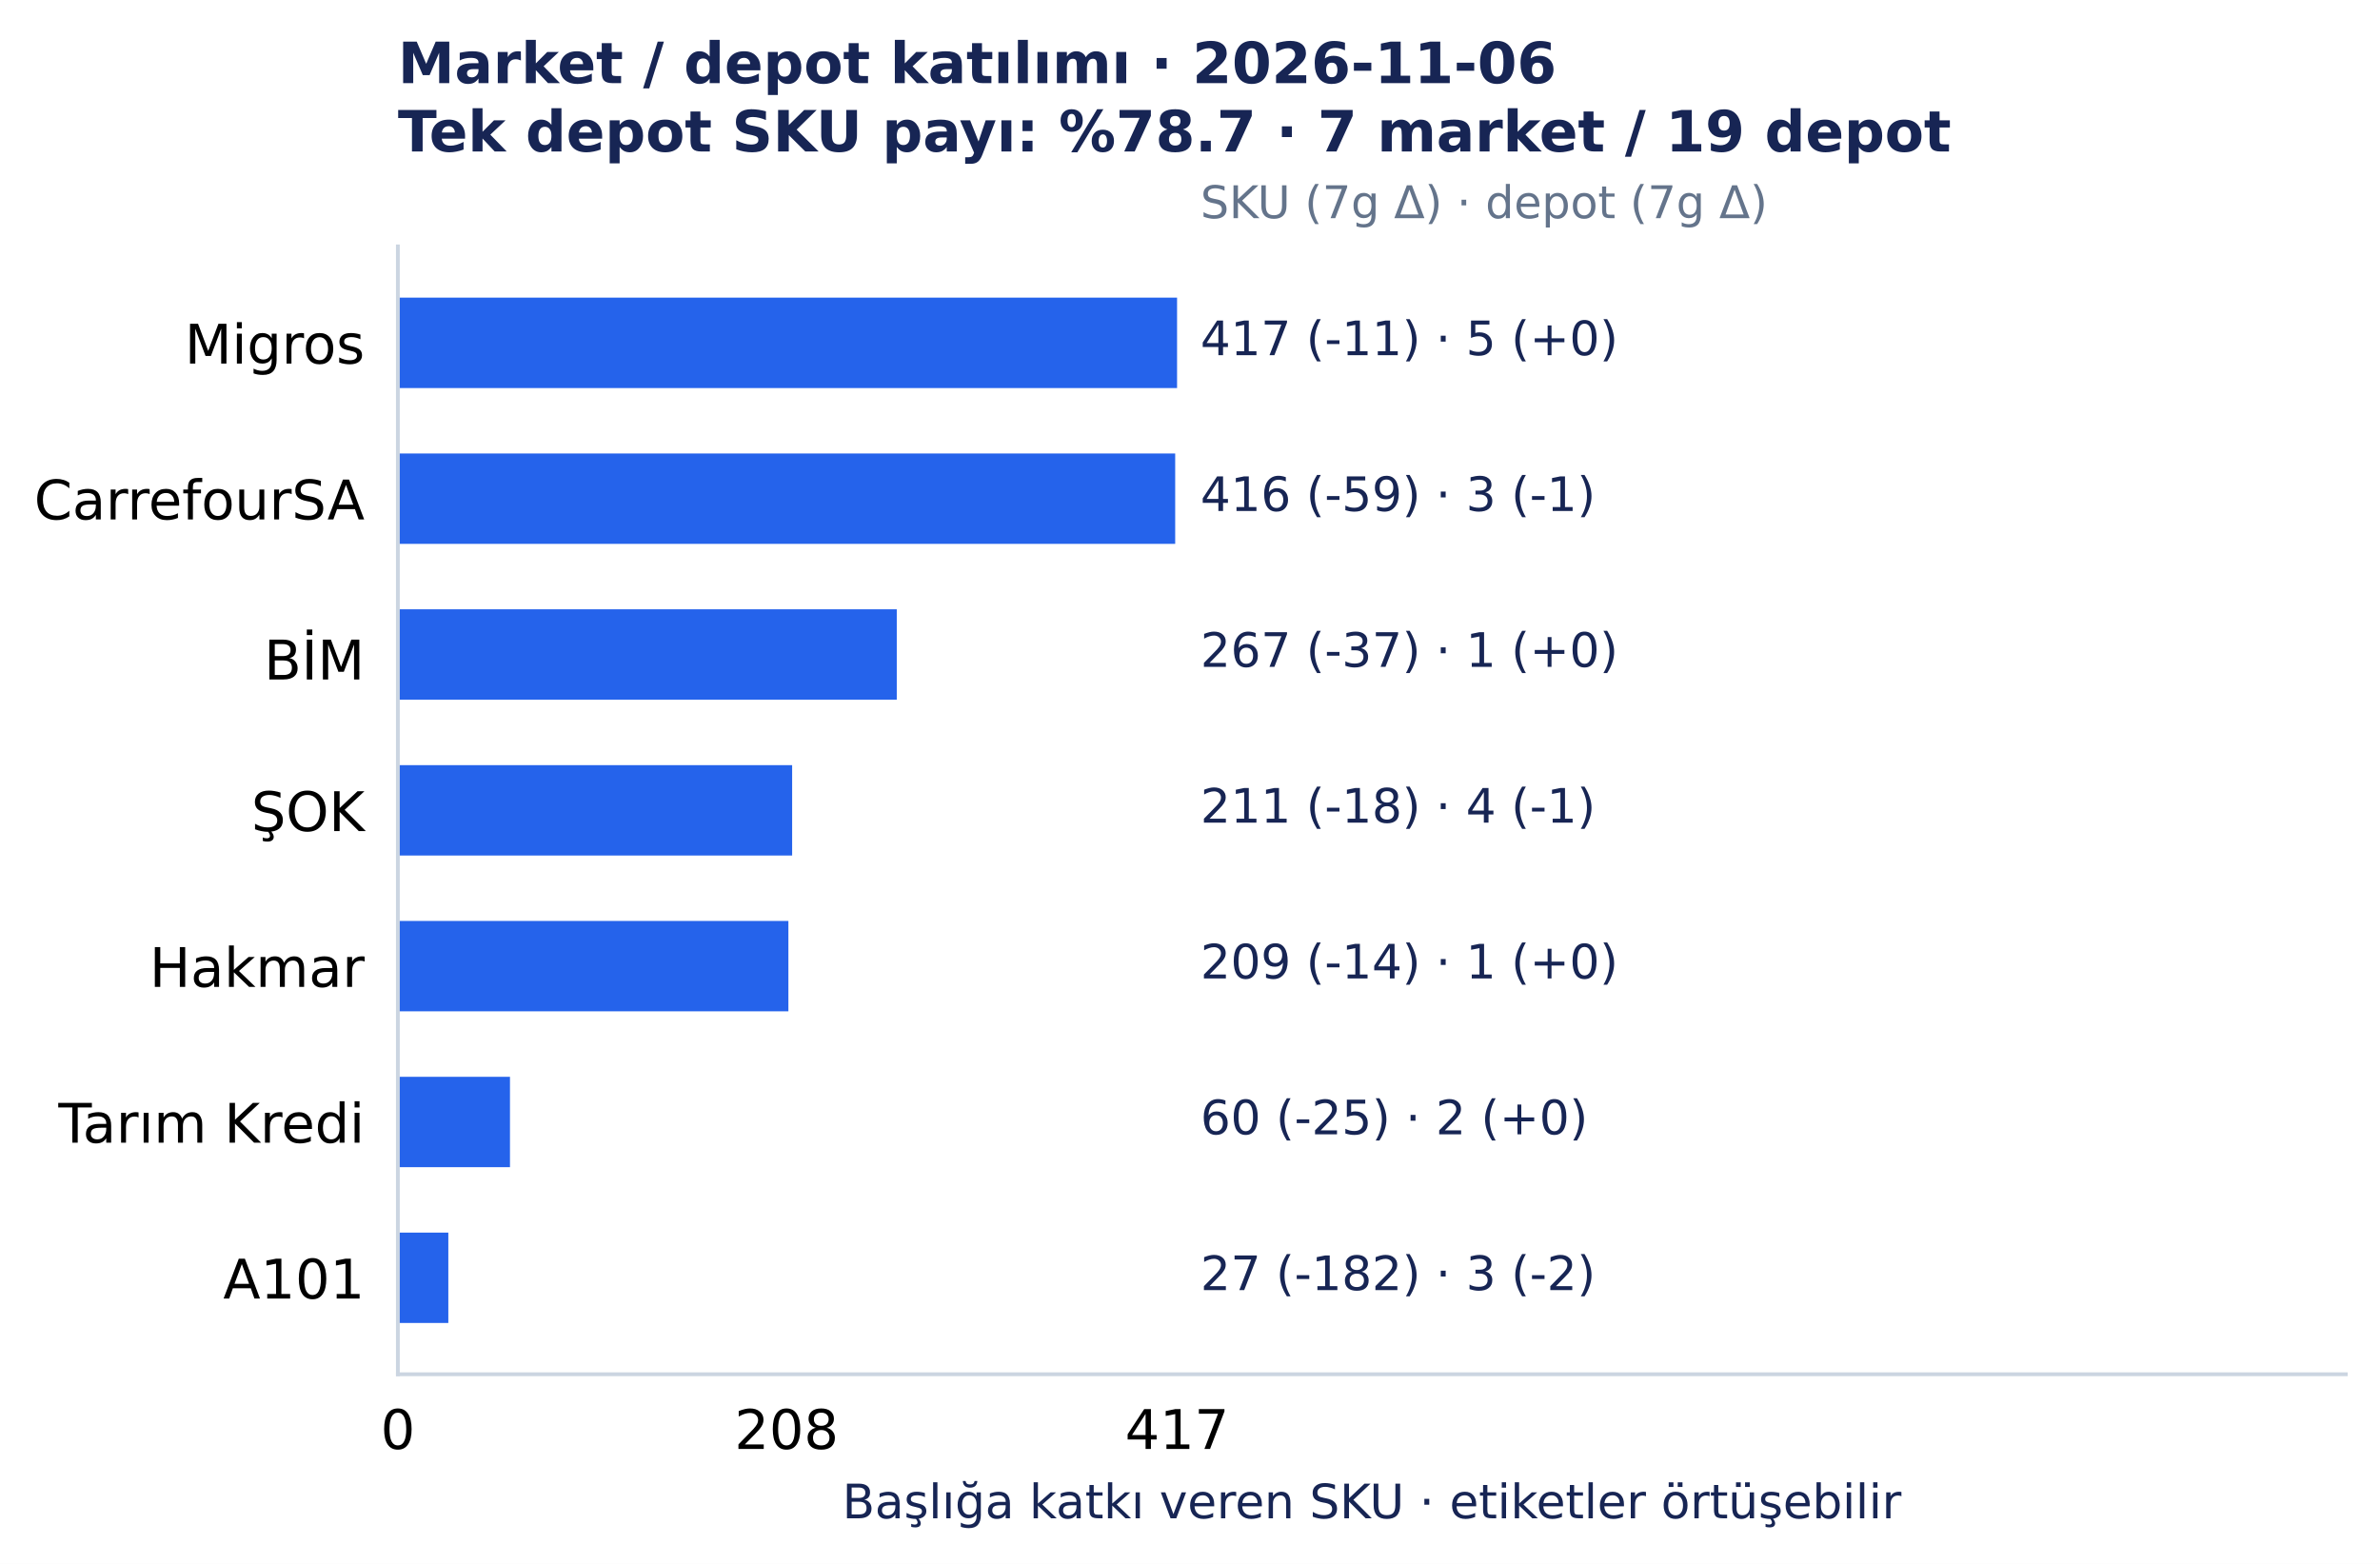
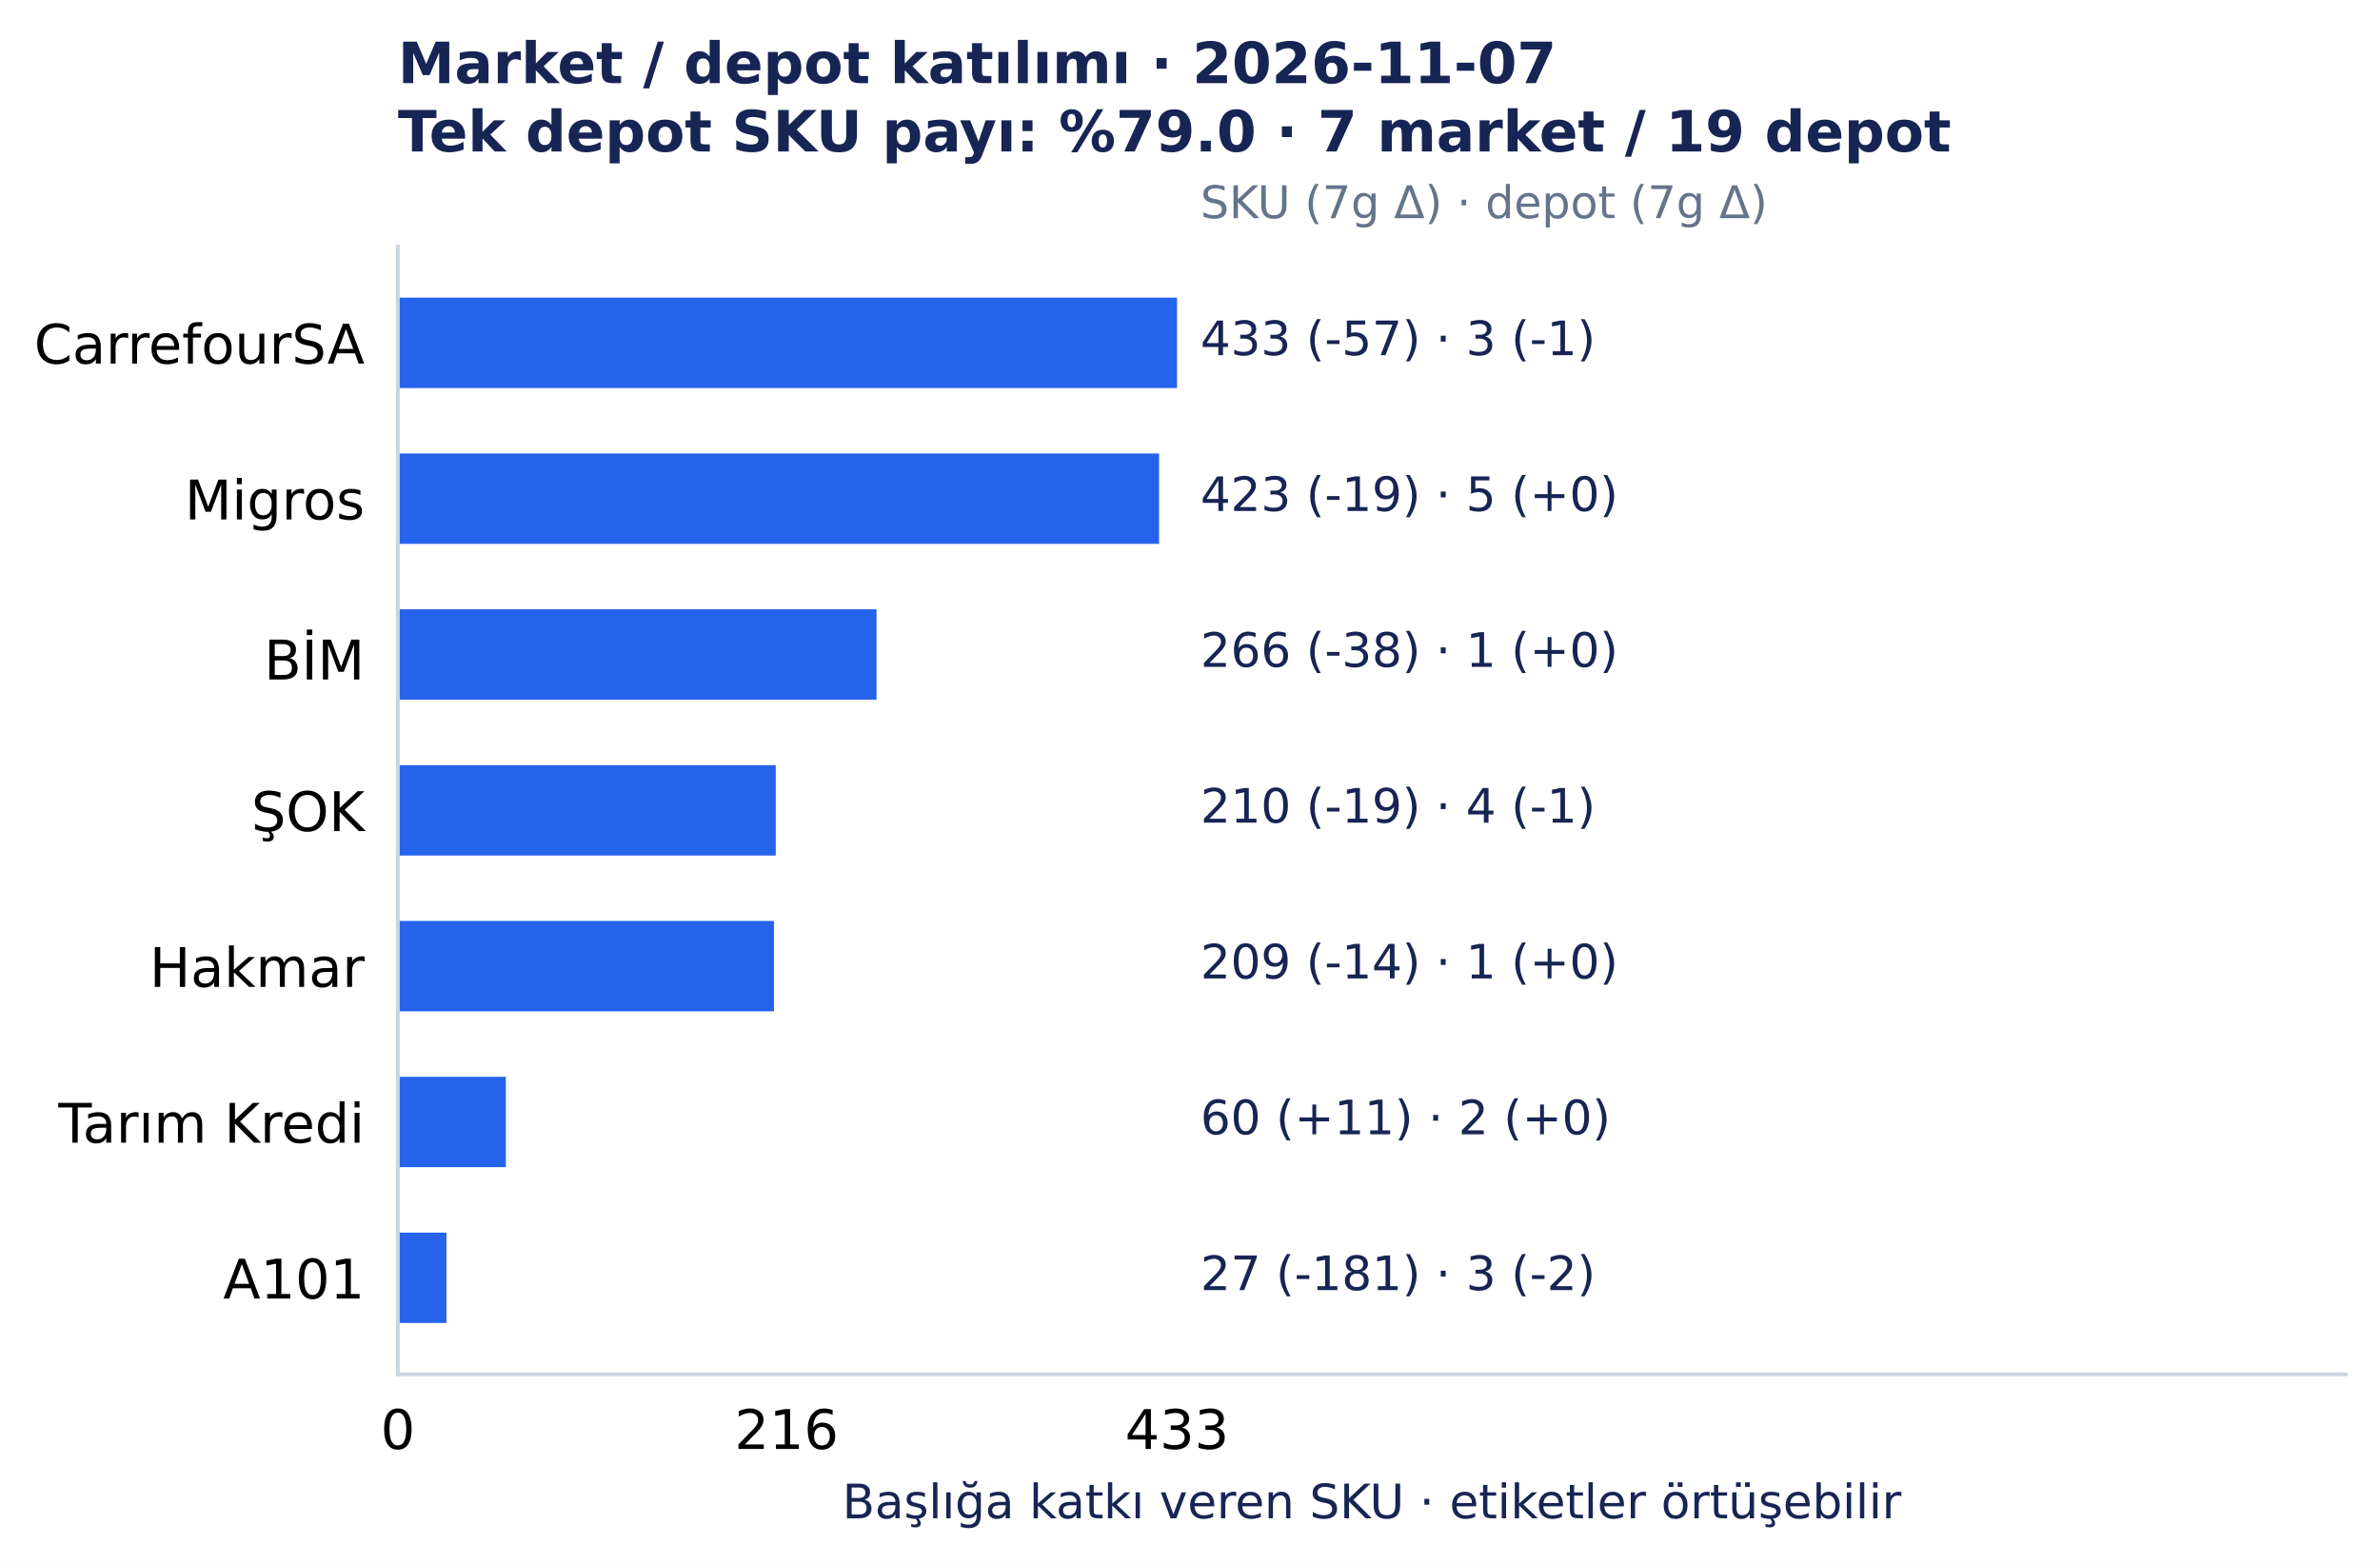
<svg xmlns="http://www.w3.org/2000/svg" width="501.492pt" height="329.548pt" viewBox="0 0 501.492 329.548" version="1.1">
  <defs>
    <style type="text/css">*{stroke-linejoin: round; stroke-linecap: butt}</style>
  </defs>
  <g id="figure_1">
    <g id="patch_1">
      <path d="M 0 329.548 L 501.492 329.548 L 501.492 0 L 0 0 z " style="fill: #ffffff" />
    </g>
    <g id="axes_1">
      <g id="patch_2">
        <path d="M 83.836 289.594 L 494.292 289.594 L 494.292 51.923 L 83.836 51.923 z " style="fill: #ffffff" />
      </g>
      <g id="matplotlib.axis_1">
        <g id="xtick_1">
          <g id="line2d_1" />
          <g id="text_1">
            <text style="font-size: 11.5px; font-family: 'DejaVu Sans', 'Bitstream Vera Sans', 'Computer Modern Sans Serif', 'Lucida Grande', 'Verdana', 'Geneva', 'Lucid', 'Arial', 'Helvetica', 'Avant Garde', sans-serif; text-anchor: middle" x="83.836" y="305.331" transform="rotate(-0 83.83609 305.3312)">0</text>
          </g>
        </g>
        <g id="xtick_2">
          <g id="line2d_2" />
          <g id="text_2">
-             <text style="font-size: 11.5px; font-family: 'DejaVu Sans', 'Bitstream Vera Sans', 'Computer Modern Sans Serif', 'Lucida Grande', 'Verdana', 'Geneva', 'Lucid', 'Arial', 'Helvetica', 'Avant Garde', sans-serif; text-anchor: middle" x="165.73" y="305.331" transform="rotate(-0 165.7305 305.3312)">208</text>
+             <text style="font-size: 11.5px; font-family: 'DejaVu Sans', 'Bitstream Vera Sans', 'Computer Modern Sans Serif', 'Lucida Grande', 'Verdana', 'Geneva', 'Lucid', 'Arial', 'Helvetica', 'Avant Garde', sans-serif; text-anchor: middle" x="165.738" y="305.331" transform="rotate(-0 165.7378 305.3312)">216</text>
          </g>
        </g>
        <g id="xtick_3">
          <g id="line2d_3" />
          <g id="text_3">
-             <text style="font-size: 11.5px; font-family: 'DejaVu Sans', 'Bitstream Vera Sans', 'Computer Modern Sans Serif', 'Lucida Grande', 'Verdana', 'Geneva', 'Lucid', 'Arial', 'Helvetica', 'Avant Garde', sans-serif; text-anchor: middle" x="248.019" y="305.331" transform="rotate(-0 248.0186 305.3312)">417</text>
+             <text style="font-size: 11.5px; font-family: 'DejaVu Sans', 'Bitstream Vera Sans', 'Computer Modern Sans Serif', 'Lucida Grande', 'Verdana', 'Geneva', 'Lucid', 'Arial', 'Helvetica', 'Avant Garde', sans-serif; text-anchor: middle" x="248.019" y="305.331" transform="rotate(-0 248.0186 305.3312)">433</text>
          </g>
        </g>
        <g id="text_4">
          <text style="font-size: 10px; font-family: 'DejaVu Sans', 'Bitstream Vera Sans', 'Computer Modern Sans Serif', 'Lucida Grande', 'Verdana', 'Geneva', 'Lucid', 'Arial', 'Helvetica', 'Avant Garde', sans-serif; text-anchor: middle; fill: #172554" x="289.064" y="319.945" transform="rotate(-0 289.0642 319.9455)">Başlığa katkı veren SKU · etiketler örtüşebilir</text>
        </g>
      </g>
      <g id="matplotlib.axis_2">
        <g id="ytick_1">
          <g id="line2d_4" />
          <g id="text_5">
-             <text style="font-size: 11.5px; font-family: 'DejaVu Sans', 'Bitstream Vera Sans', 'Computer Modern Sans Serif', 'Lucida Grande', 'Verdana', 'Geneva', 'Lucid', 'Arial', 'Helvetica', 'Avant Garde', sans-serif; text-anchor: end" x="76.836" y="76.618" transform="rotate(-0 76.83609 76.61754)">Migros</text>
+             <text style="font-size: 11.5px; font-family: 'DejaVu Sans', 'Bitstream Vera Sans', 'Computer Modern Sans Serif', 'Lucida Grande', 'Verdana', 'Geneva', 'Lucid', 'Arial', 'Helvetica', 'Avant Garde', sans-serif; text-anchor: end" x="76.836" y="76.618" transform="rotate(-0 76.83609 76.61754)">CarrefourSA</text>
          </g>
        </g>
        <g id="ytick_2">
          <g id="line2d_5" />
          <g id="text_6">
-             <text style="font-size: 11.5px; font-family: 'DejaVu Sans', 'Bitstream Vera Sans', 'Computer Modern Sans Serif', 'Lucida Grande', 'Verdana', 'Geneva', 'Lucid', 'Arial', 'Helvetica', 'Avant Garde', sans-serif; text-anchor: end" x="76.836" y="109.454" transform="rotate(-0 76.83609 109.4541)">CarrefourSA</text>
+             <text style="font-size: 11.5px; font-family: 'DejaVu Sans', 'Bitstream Vera Sans', 'Computer Modern Sans Serif', 'Lucida Grande', 'Verdana', 'Geneva', 'Lucid', 'Arial', 'Helvetica', 'Avant Garde', sans-serif; text-anchor: end" x="76.836" y="109.454" transform="rotate(-0 76.83609 109.4541)">Migros</text>
          </g>
        </g>
        <g id="ytick_3">
          <g id="line2d_6" />
          <g id="text_7">
            <text style="font-size: 11.5px; font-family: 'DejaVu Sans', 'Bitstream Vera Sans', 'Computer Modern Sans Serif', 'Lucida Grande', 'Verdana', 'Geneva', 'Lucid', 'Arial', 'Helvetica', 'Avant Garde', sans-serif; text-anchor: end" x="76.836" y="143.177" transform="rotate(-0 76.83609 143.1775)">BİM</text>
          </g>
        </g>
        <g id="ytick_4">
          <g id="line2d_7" />
          <g id="text_8">
            <text style="font-size: 11.5px; font-family: 'DejaVu Sans', 'Bitstream Vera Sans', 'Computer Modern Sans Serif', 'Lucida Grande', 'Verdana', 'Geneva', 'Lucid', 'Arial', 'Helvetica', 'Avant Garde', sans-serif; text-anchor: end" x="76.836" y="175.127" transform="rotate(-0 76.83609 175.1269)">ŞOK</text>
          </g>
        </g>
        <g id="ytick_5">
          <g id="line2d_8" />
          <g id="text_9">
            <text style="font-size: 11.5px; font-family: 'DejaVu Sans', 'Bitstream Vera Sans', 'Computer Modern Sans Serif', 'Lucida Grande', 'Verdana', 'Geneva', 'Lucid', 'Arial', 'Helvetica', 'Avant Garde', sans-serif; text-anchor: end" x="76.836" y="207.964" transform="rotate(-0 76.83609 207.9639)">Hakmar</text>
          </g>
        </g>
        <g id="ytick_6">
          <g id="line2d_9" />
          <g id="text_10">
            <text style="font-size: 11.5px; font-family: 'DejaVu Sans', 'Bitstream Vera Sans', 'Computer Modern Sans Serif', 'Lucida Grande', 'Verdana', 'Geneva', 'Lucid', 'Arial', 'Helvetica', 'Avant Garde', sans-serif; text-anchor: end" x="76.836" y="240.801" transform="rotate(-0 76.83609 240.8005)">Tarım Kredi</text>
          </g>
        </g>
        <g id="ytick_7">
          <g id="line2d_10" />
          <g id="text_11">
            <text style="font-size: 11.5px; font-family: 'DejaVu Sans', 'Bitstream Vera Sans', 'Computer Modern Sans Serif', 'Lucida Grande', 'Verdana', 'Geneva', 'Lucid', 'Arial', 'Helvetica', 'Avant Garde', sans-serif; text-anchor: end" x="76.836" y="273.637" transform="rotate(-0 76.83609 273.6367)">A101</text>
          </g>
        </g>
      </g>
      <g id="patch_3">
        <path d="M 83.836 62.726 L 248.019 62.726 L 248.019 81.771 L 83.836 81.771 z " clip-path="url(#p7150c4acc0)" style="fill: #2563eb" />
      </g>
      <g id="patch_4">
-         <path d="M 83.836 95.562 L 247.625 95.562 L 247.625 114.608 L 83.836 114.608 z " clip-path="url(#p7150c4acc0)" style="fill: #2563eb" />
+         <path d="M 83.836 95.562 L 244.227 95.562 L 244.227 114.608 L 83.836 114.608 z " clip-path="url(#p7150c4acc0)" style="fill: #2563eb" />
      </g>
      <g id="patch_5">
-         <path d="M 83.836 128.399 L 188.96 128.399 L 188.96 147.444 L 83.836 147.444 z " clip-path="url(#p7150c4acc0)" style="fill: #2563eb" />
+         <path d="M 83.836 128.399 L 184.696 128.399 L 184.696 147.444 L 83.836 147.444 z " clip-path="url(#p7150c4acc0)" style="fill: #2563eb" />
      </g>
      <g id="patch_6">
-         <path d="M 83.836 161.236 L 166.912 161.236 L 166.912 180.281 L 83.836 180.281 z " clip-path="url(#p7150c4acc0)" style="fill: #2563eb" />
+         <path d="M 83.836 161.236 L 163.463 161.236 L 163.463 180.281 L 83.836 180.281 z " clip-path="url(#p7150c4acc0)" style="fill: #2563eb" />
      </g>
      <g id="patch_7">
-         <path d="M 83.836 194.072 L 166.124 194.072 L 166.124 213.117 L 83.836 213.117 z " clip-path="url(#p7150c4acc0)" style="fill: #2563eb" />
+         <path d="M 83.836 194.072 L 163.084 194.072 L 163.084 213.117 L 83.836 213.117 z " clip-path="url(#p7150c4acc0)" style="fill: #2563eb" />
      </g>
      <g id="patch_8">
-         <path d="M 83.836 226.909 L 107.459 226.909 L 107.459 245.954 L 83.836 245.954 z " clip-path="url(#p7150c4acc0)" style="fill: #2563eb" />
+         <path d="M 83.836 226.909 L 106.587 226.909 L 106.587 245.954 L 83.836 245.954 z " clip-path="url(#p7150c4acc0)" style="fill: #2563eb" />
      </g>
      <g id="patch_9">
-         <path d="M 83.836 259.745 L 94.467 259.745 L 94.467 278.791 L 83.836 278.791 z " clip-path="url(#p7150c4acc0)" style="fill: #2563eb" />
+         <path d="M 83.836 259.745 L 94.074 259.745 L 94.074 278.791 L 83.836 278.791 z " clip-path="url(#p7150c4acc0)" style="fill: #2563eb" />
      </g>
      <g id="patch_10">
        <path d="M 83.836 289.594 L 83.836 51.923 " style="fill: none; stroke: #cbd5e1; stroke-width: 0.8; stroke-linejoin: miter; stroke-linecap: square" />
      </g>
      <g id="patch_11">
        <path d="M 83.836 289.594 L 494.292 289.594 " style="fill: none; stroke: #cbd5e1; stroke-width: 0.8; stroke-linejoin: miter; stroke-linecap: square" />
      </g>
      <g id="text_12">
-         <text style="font-size: 10px; font-family: 'DejaVu Sans', 'Bitstream Vera Sans', 'Computer Modern Sans Serif', 'Lucida Grande', 'Verdana', 'Geneva', 'Lucid', 'Arial', 'Helvetica', 'Avant Garde', sans-serif; text-anchor: start; fill: #172554" x="252.944" y="74.846" transform="rotate(-0 252.9441 74.84609)">417 (-11)  ·  5 (+0)</text>
+         <text style="font-size: 10px; font-family: 'DejaVu Sans', 'Bitstream Vera Sans', 'Computer Modern Sans Serif', 'Lucida Grande', 'Verdana', 'Geneva', 'Lucid', 'Arial', 'Helvetica', 'Avant Garde', sans-serif; text-anchor: start; fill: #172554" x="252.944" y="74.846" transform="rotate(-0 252.9441 74.84609)">433 (-57)  ·  3 (-1)</text>
      </g>
      <g id="text_13">
-         <text style="font-size: 10px; font-family: 'DejaVu Sans', 'Bitstream Vera Sans', 'Computer Modern Sans Serif', 'Lucida Grande', 'Verdana', 'Geneva', 'Lucid', 'Arial', 'Helvetica', 'Avant Garde', sans-serif; text-anchor: start; fill: #172554" x="252.944" y="107.683" transform="rotate(-0 252.9441 107.6827)">416 (-59)  ·  3 (-1)</text>
+         <text style="font-size: 10px; font-family: 'DejaVu Sans', 'Bitstream Vera Sans', 'Computer Modern Sans Serif', 'Lucida Grande', 'Verdana', 'Geneva', 'Lucid', 'Arial', 'Helvetica', 'Avant Garde', sans-serif; text-anchor: start; fill: #172554" x="252.944" y="107.683" transform="rotate(-0 252.9441 107.6827)">423 (-19)  ·  5 (+0)</text>
      </g>
      <g id="text_14">
-         <text style="font-size: 10px; font-family: 'DejaVu Sans', 'Bitstream Vera Sans', 'Computer Modern Sans Serif', 'Lucida Grande', 'Verdana', 'Geneva', 'Lucid', 'Arial', 'Helvetica', 'Avant Garde', sans-serif; text-anchor: start; fill: #172554" x="252.944" y="140.519" transform="rotate(-0 252.9441 140.5193)">267 (-37)  ·  1 (+0)</text>
+         <text style="font-size: 10px; font-family: 'DejaVu Sans', 'Bitstream Vera Sans', 'Computer Modern Sans Serif', 'Lucida Grande', 'Verdana', 'Geneva', 'Lucid', 'Arial', 'Helvetica', 'Avant Garde', sans-serif; text-anchor: start; fill: #172554" x="252.944" y="140.519" transform="rotate(-0 252.9441 140.5193)">266 (-38)  ·  1 (+0)</text>
      </g>
      <g id="text_15">
-         <text style="font-size: 10px; font-family: 'DejaVu Sans', 'Bitstream Vera Sans', 'Computer Modern Sans Serif', 'Lucida Grande', 'Verdana', 'Geneva', 'Lucid', 'Arial', 'Helvetica', 'Avant Garde', sans-serif; text-anchor: start; fill: #172554" x="252.944" y="173.356" transform="rotate(-0 252.9441 173.3559)">211 (-18)  ·  4 (-1)</text>
+         <text style="font-size: 10px; font-family: 'DejaVu Sans', 'Bitstream Vera Sans', 'Computer Modern Sans Serif', 'Lucida Grande', 'Verdana', 'Geneva', 'Lucid', 'Arial', 'Helvetica', 'Avant Garde', sans-serif; text-anchor: start; fill: #172554" x="252.944" y="173.356" transform="rotate(-0 252.9441 173.3559)">210 (-19)  ·  4 (-1)</text>
      </g>
      <g id="text_16">
        <text style="font-size: 10px; font-family: 'DejaVu Sans', 'Bitstream Vera Sans', 'Computer Modern Sans Serif', 'Lucida Grande', 'Verdana', 'Geneva', 'Lucid', 'Arial', 'Helvetica', 'Avant Garde', sans-serif; text-anchor: start; fill: #172554" x="252.944" y="206.193" transform="rotate(-0 252.9441 206.1925)">209 (-14)  ·  1 (+0)</text>
      </g>
      <g id="text_17">
-         <text style="font-size: 10px; font-family: 'DejaVu Sans', 'Bitstream Vera Sans', 'Computer Modern Sans Serif', 'Lucida Grande', 'Verdana', 'Geneva', 'Lucid', 'Arial', 'Helvetica', 'Avant Garde', sans-serif; text-anchor: start; fill: #172554" x="252.944" y="239.029" transform="rotate(-0 252.9441 239.0291)">60 (-25)  ·  2 (+0)</text>
+         <text style="font-size: 10px; font-family: 'DejaVu Sans', 'Bitstream Vera Sans', 'Computer Modern Sans Serif', 'Lucida Grande', 'Verdana', 'Geneva', 'Lucid', 'Arial', 'Helvetica', 'Avant Garde', sans-serif; text-anchor: start; fill: #172554" x="252.944" y="239.029" transform="rotate(-0 252.9441 239.0291)">60 (+11)  ·  2 (+0)</text>
      </g>
      <g id="text_18">
-         <text style="font-size: 10px; font-family: 'DejaVu Sans', 'Bitstream Vera Sans', 'Computer Modern Sans Serif', 'Lucida Grande', 'Verdana', 'Geneva', 'Lucid', 'Arial', 'Helvetica', 'Avant Garde', sans-serif; text-anchor: start; fill: #172554" x="252.944" y="271.866" transform="rotate(-0 252.9441 271.8657)">27 (-182)  ·  3 (-2)</text>
+         <text style="font-size: 10px; font-family: 'DejaVu Sans', 'Bitstream Vera Sans', 'Computer Modern Sans Serif', 'Lucida Grande', 'Verdana', 'Geneva', 'Lucid', 'Arial', 'Helvetica', 'Avant Garde', sans-serif; text-anchor: start; fill: #172554" x="252.944" y="271.866" transform="rotate(-0 252.9441 271.8657)">27 (-181)  ·  3 (-2)</text>
      </g>
      <g id="text_19">
        <text style="font-size: 9.5px; font-family: 'DejaVu Sans', 'Bitstream Vera Sans', 'Computer Modern Sans Serif', 'Lucida Grande', 'Verdana', 'Geneva', 'Lucid', 'Arial', 'Helvetica', 'Avant Garde', sans-serif; text-anchor: start; fill: #64748b" x="252.944" y="45.979" transform="rotate(-0 252.9441 45.97915)">SKU (7g Δ) · depot (7g Δ)</text>
      </g>
      <g id="text_20">
-         <text style="font-weight: 700; font-size: 12px; font-family: 'DejaVu Sans', 'Bitstream Vera Sans', 'Computer Modern Sans Serif', 'Lucida Grande', 'Verdana', 'Geneva', 'Lucid', 'Arial', 'Helvetica', 'Avant Garde', sans-serif; fill: #172554" transform="translate(83.83609 17.5193)">Market / depot katılımı · 2026-11-06</text>
-         <text style="font-weight: 700; font-size: 12px; font-family: 'DejaVu Sans', 'Bitstream Vera Sans', 'Computer Modern Sans Serif', 'Lucida Grande', 'Verdana', 'Geneva', 'Lucid', 'Arial', 'Helvetica', 'Avant Garde', sans-serif; fill: #172554" transform="translate(83.83609 31.92258)">Tek depot SKU payı: %78.7 · 7 market / 19 depot</text>
+         <text style="font-weight: 700; font-size: 12px; font-family: 'DejaVu Sans', 'Bitstream Vera Sans', 'Computer Modern Sans Serif', 'Lucida Grande', 'Verdana', 'Geneva', 'Lucid', 'Arial', 'Helvetica', 'Avant Garde', sans-serif; fill: #172554" transform="translate(83.83609 17.5193)">Market / depot katılımı · 2026-11-07</text>
+         <text style="font-weight: 700; font-size: 12px; font-family: 'DejaVu Sans', 'Bitstream Vera Sans', 'Computer Modern Sans Serif', 'Lucida Grande', 'Verdana', 'Geneva', 'Lucid', 'Arial', 'Helvetica', 'Avant Garde', sans-serif; fill: #172554" transform="translate(83.83609 31.92258)">Tek depot SKU payı: %79.0 · 7 market / 19 depot</text>
      </g>
    </g>
  </g>
  <defs>
    <clipPath id="p7150c4acc0">
      <rect x="83.836" y="51.923" width="410.456" height="237.671" />
    </clipPath>
  </defs>
</svg>
